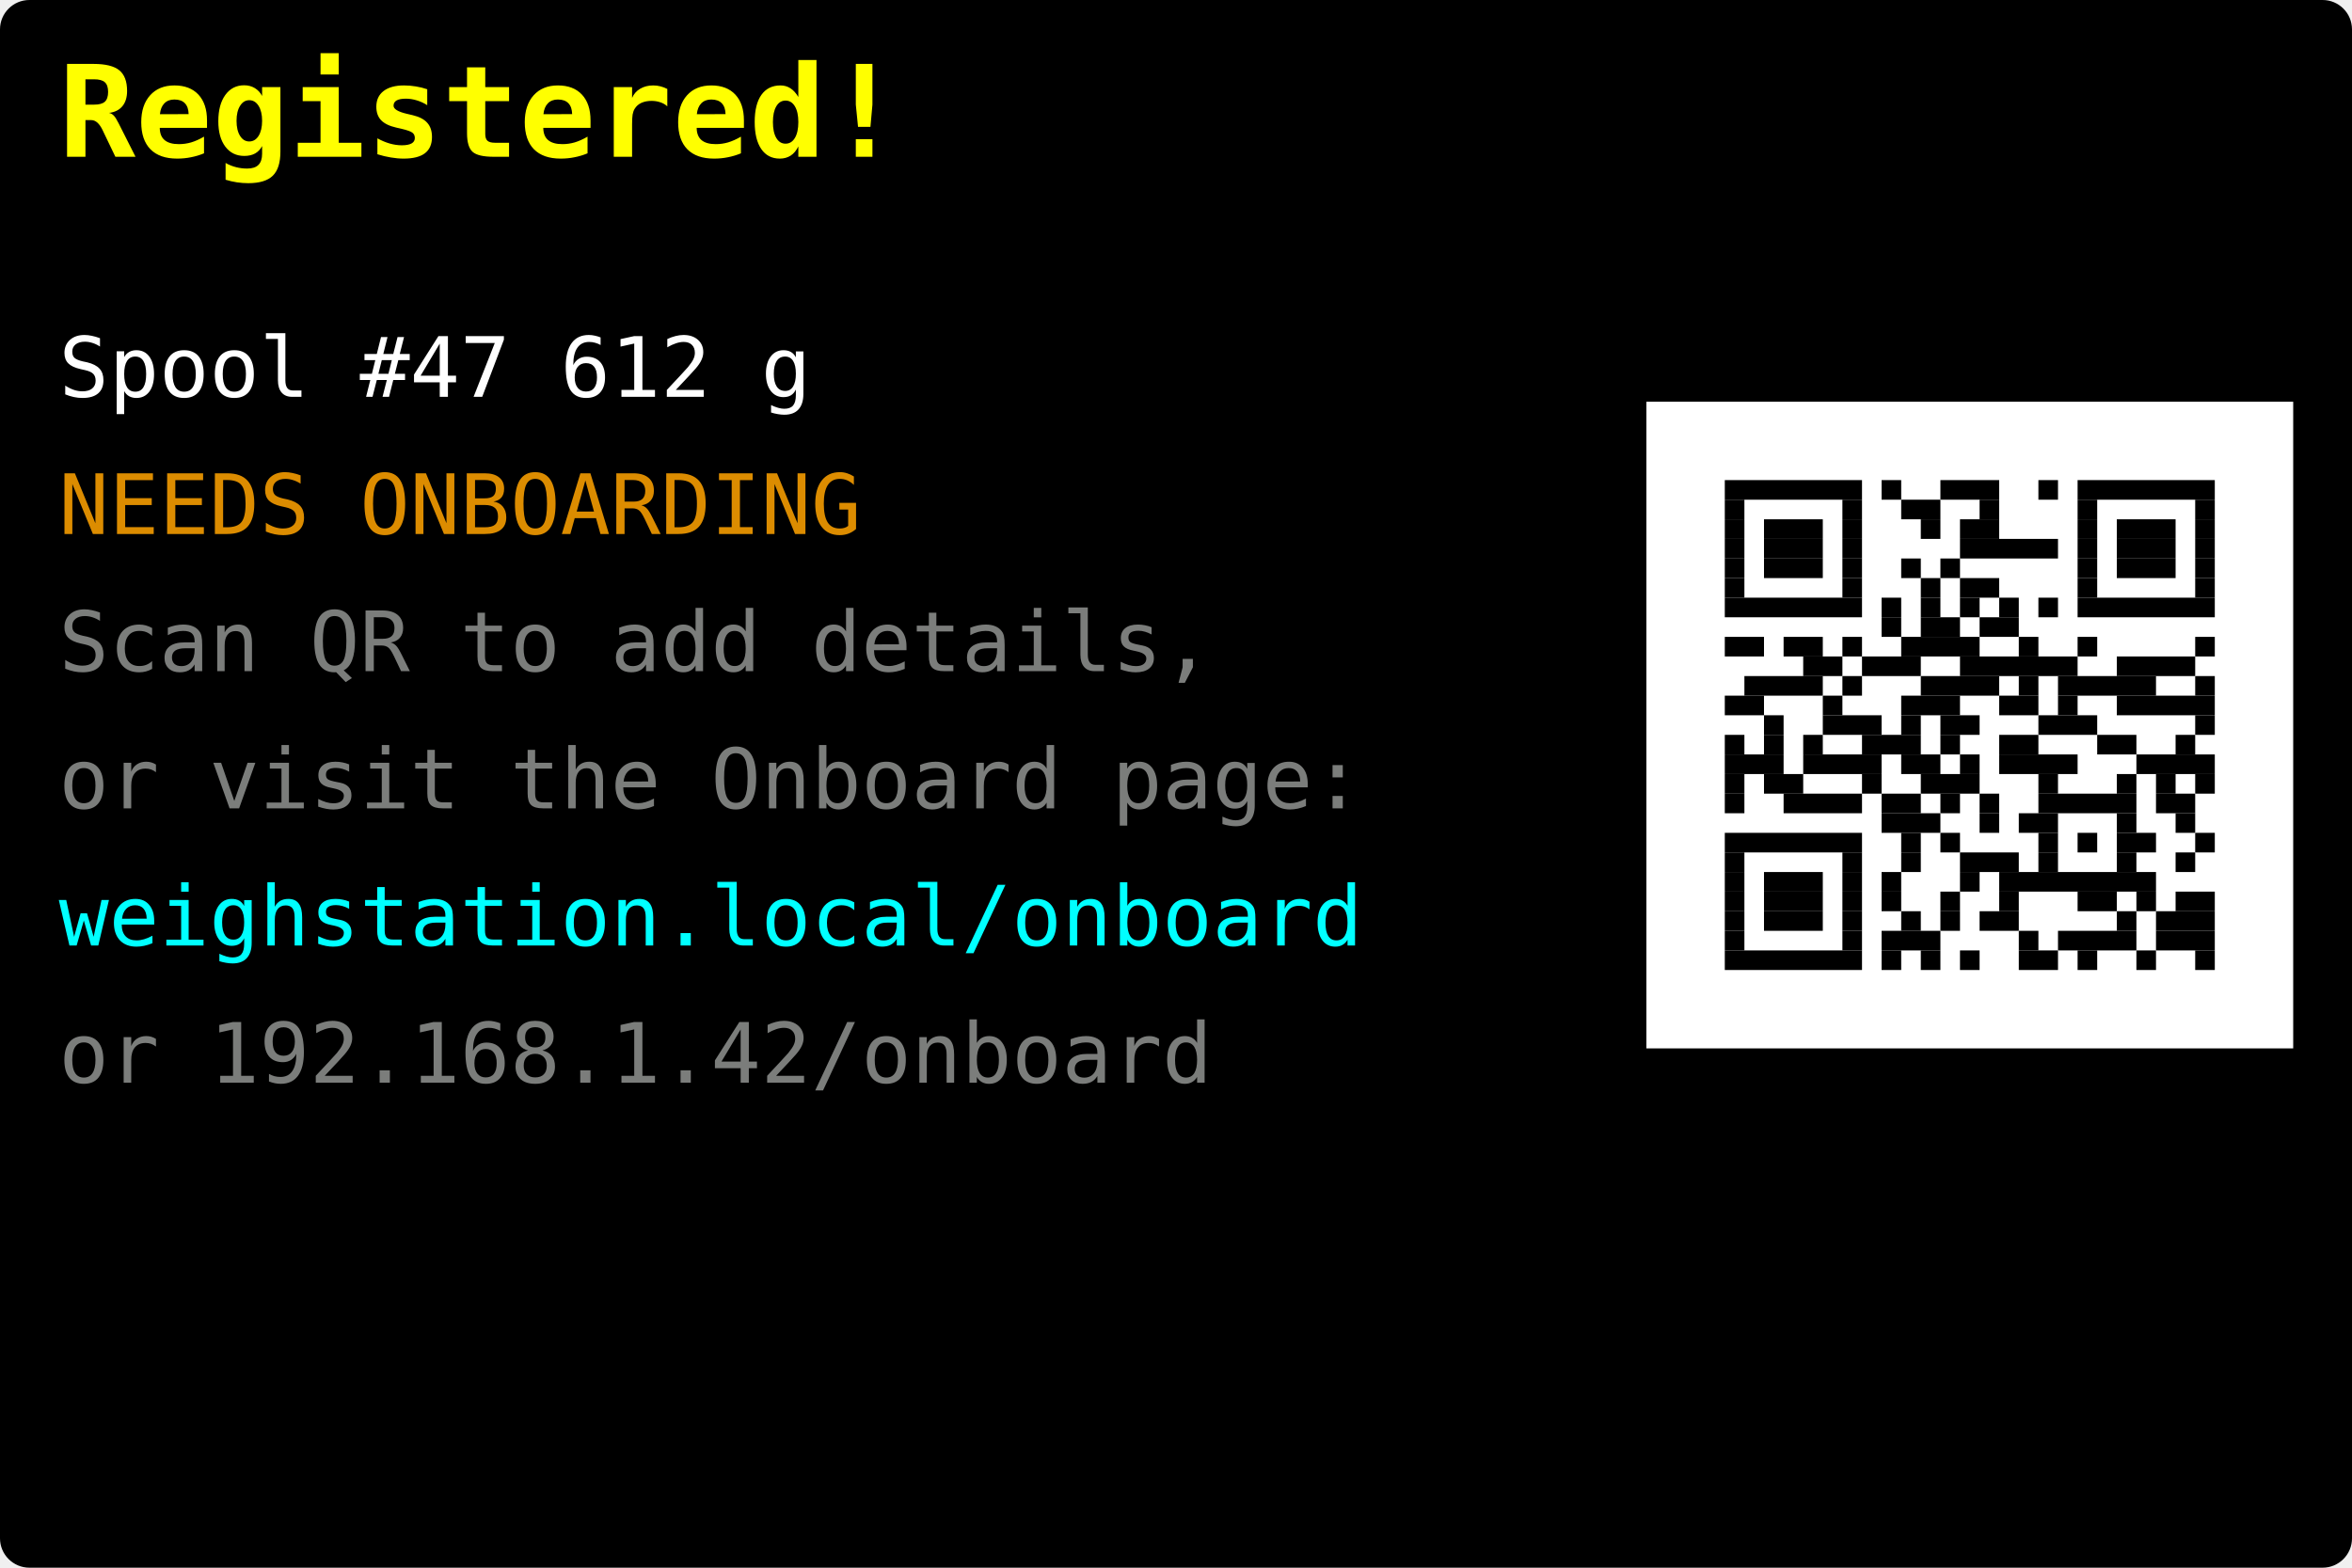
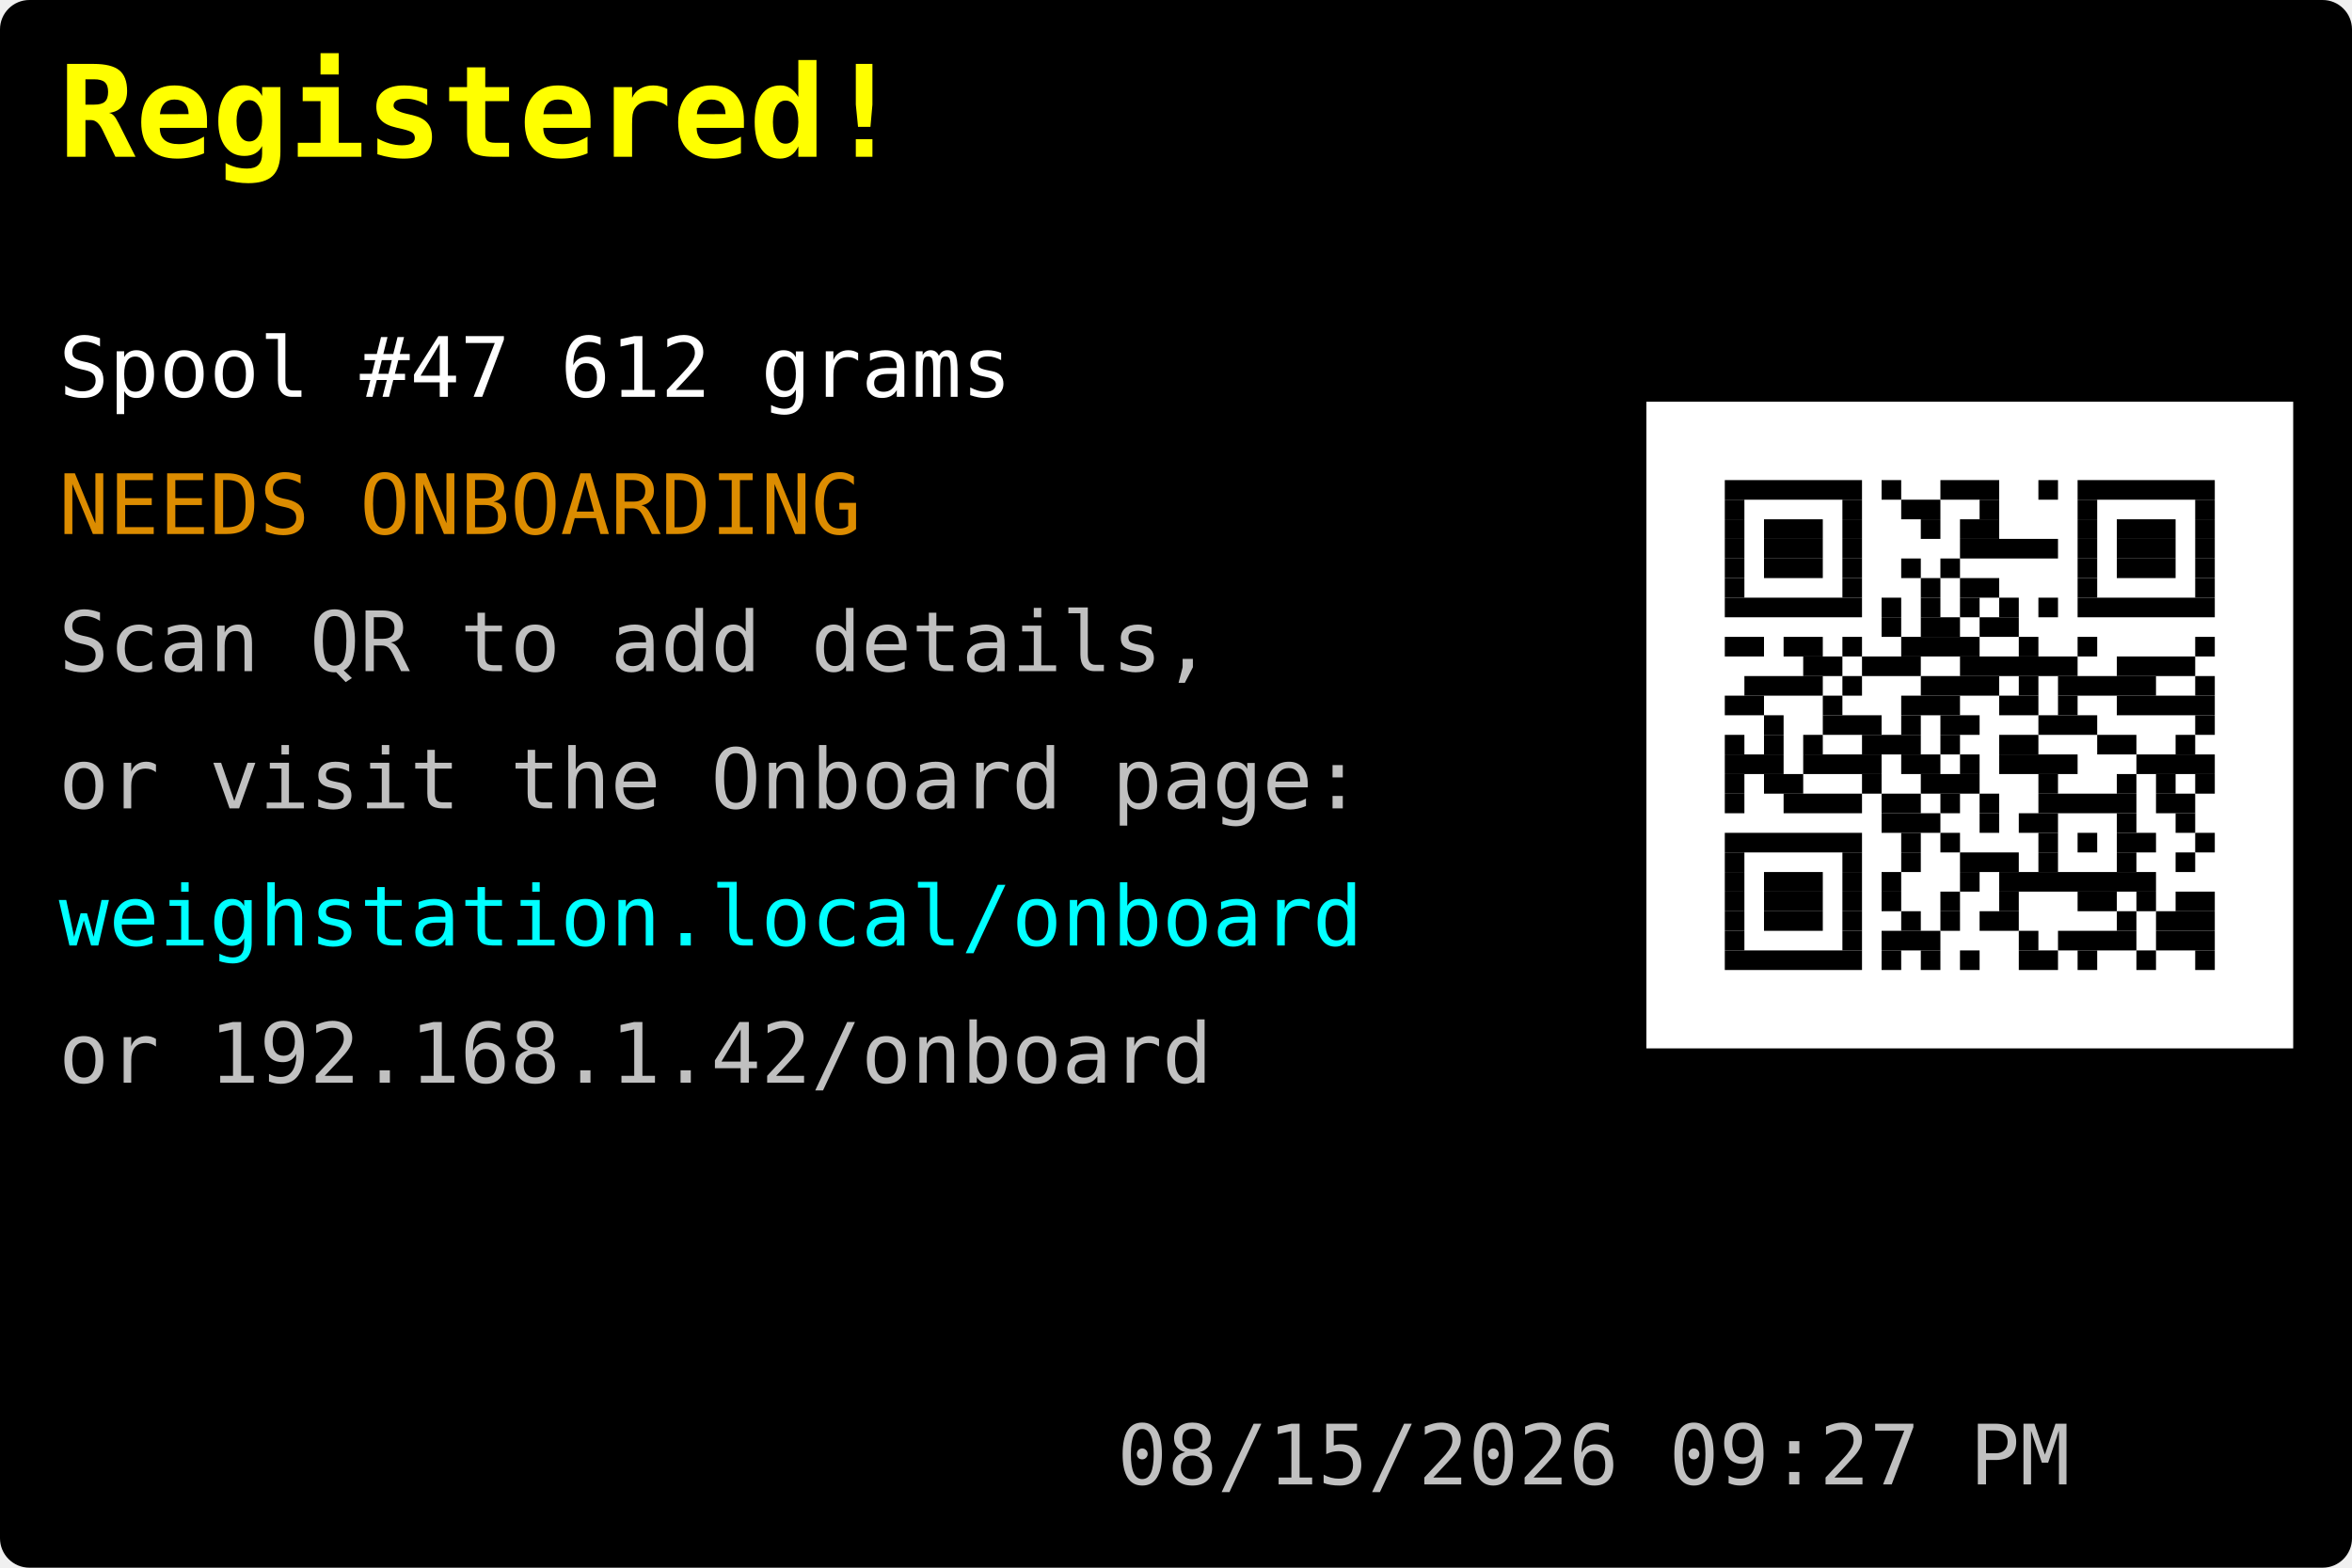
<svg xmlns="http://www.w3.org/2000/svg" viewBox="0 0 480 320" width="480" font-family="ui-monospace,Menlo,Consolas,monospace">
  <rect width="480" height="320" rx="6" fill="#000" />
  <text x="12" y="32" font-size="26" font-weight="700" fill="#ffff00">Registered!</text>
-   <text x="12" y="81" font-size="17" fill="#ffffff">Spool #47  612 g</text>
+   <text x="12" y="81" font-size="17" fill="#ffffff">Spool #47  612 grams</text>
  <text x="12" y="109" font-size="17" fill="#dc8c00">NEEDS ONBOARDING</text>
-   <text x="12" y="137" font-size="17" fill="#7b7d7b">Scan QR to add details,</text>
-   <text x="12" y="165" font-size="17" fill="#7b7d7b">or visit the Onboard page:</text>
+   <text x="12" y="137" font-size="17" fill="#c0c0c0">Scan QR to add details,</text>
+   <text x="12" y="165" font-size="17" fill="#c0c0c0">or visit the Onboard page:</text>
  <text x="12" y="193" font-size="17" fill="#00ffff">weighstation.local/onboard</text>
-   <text x="12" y="221" font-size="17" fill="#7b7d7b">or 192.168.1.42/onboard</text>
+   <text x="12" y="221" font-size="17" fill="#c0c0c0">or 192.168.1.42/onboard</text>
  <rect x="336" y="82" width="132" height="132" fill="#fff" />
  <rect x="352" y="98" width="28" height="4" fill="#000" />
  <rect x="384" y="98" width="4" height="4" fill="#000" />
  <rect x="396" y="98" width="12" height="4" fill="#000" />
  <rect x="416" y="98" width="4" height="4" fill="#000" />
  <rect x="424" y="98" width="28" height="4" fill="#000" />
  <rect x="352" y="102" width="4" height="4" fill="#000" />
  <rect x="376" y="102" width="4" height="4" fill="#000" />
  <rect x="388" y="102" width="8" height="4" fill="#000" />
  <rect x="404" y="102" width="4" height="4" fill="#000" />
  <rect x="424" y="102" width="4" height="4" fill="#000" />
  <rect x="448" y="102" width="4" height="4" fill="#000" />
  <rect x="352" y="106" width="4" height="4" fill="#000" />
  <rect x="360" y="106" width="12" height="4" fill="#000" />
  <rect x="376" y="106" width="4" height="4" fill="#000" />
  <rect x="392" y="106" width="4" height="4" fill="#000" />
  <rect x="400" y="106" width="8" height="4" fill="#000" />
  <rect x="424" y="106" width="4" height="4" fill="#000" />
  <rect x="432" y="106" width="12" height="4" fill="#000" />
  <rect x="448" y="106" width="4" height="4" fill="#000" />
  <rect x="352" y="110" width="4" height="4" fill="#000" />
  <rect x="360" y="110" width="12" height="4" fill="#000" />
  <rect x="376" y="110" width="4" height="4" fill="#000" />
  <rect x="400" y="110" width="20" height="4" fill="#000" />
  <rect x="424" y="110" width="4" height="4" fill="#000" />
  <rect x="432" y="110" width="12" height="4" fill="#000" />
  <rect x="448" y="110" width="4" height="4" fill="#000" />
  <rect x="352" y="114" width="4" height="4" fill="#000" />
  <rect x="360" y="114" width="12" height="4" fill="#000" />
  <rect x="376" y="114" width="4" height="4" fill="#000" />
  <rect x="388" y="114" width="4" height="4" fill="#000" />
  <rect x="396" y="114" width="4" height="4" fill="#000" />
  <rect x="424" y="114" width="4" height="4" fill="#000" />
  <rect x="432" y="114" width="12" height="4" fill="#000" />
  <rect x="448" y="114" width="4" height="4" fill="#000" />
  <rect x="352" y="118" width="4" height="4" fill="#000" />
  <rect x="376" y="118" width="4" height="4" fill="#000" />
  <rect x="392" y="118" width="4" height="4" fill="#000" />
  <rect x="400" y="118" width="8" height="4" fill="#000" />
  <rect x="424" y="118" width="4" height="4" fill="#000" />
  <rect x="448" y="118" width="4" height="4" fill="#000" />
  <rect x="352" y="122" width="28" height="4" fill="#000" />
  <rect x="384" y="122" width="4" height="4" fill="#000" />
  <rect x="392" y="122" width="4" height="4" fill="#000" />
  <rect x="400" y="122" width="4" height="4" fill="#000" />
  <rect x="408" y="122" width="4" height="4" fill="#000" />
  <rect x="416" y="122" width="4" height="4" fill="#000" />
  <rect x="424" y="122" width="28" height="4" fill="#000" />
  <rect x="384" y="126" width="4" height="4" fill="#000" />
  <rect x="392" y="126" width="8" height="4" fill="#000" />
  <rect x="404" y="126" width="8" height="4" fill="#000" />
  <rect x="352" y="130" width="8" height="4" fill="#000" />
  <rect x="364" y="130" width="8" height="4" fill="#000" />
  <rect x="376" y="130" width="4" height="4" fill="#000" />
  <rect x="388" y="130" width="16" height="4" fill="#000" />
  <rect x="412" y="130" width="4" height="4" fill="#000" />
  <rect x="424" y="130" width="4" height="4" fill="#000" />
  <rect x="448" y="130" width="4" height="4" fill="#000" />
  <rect x="368" y="134" width="8" height="4" fill="#000" />
  <rect x="380" y="134" width="12" height="4" fill="#000" />
  <rect x="400" y="134" width="24" height="4" fill="#000" />
  <rect x="432" y="134" width="16" height="4" fill="#000" />
  <rect x="356" y="138" width="16" height="4" fill="#000" />
  <rect x="376" y="138" width="4" height="4" fill="#000" />
  <rect x="392" y="138" width="16" height="4" fill="#000" />
  <rect x="412" y="138" width="4" height="4" fill="#000" />
  <rect x="420" y="138" width="20" height="4" fill="#000" />
  <rect x="448" y="138" width="4" height="4" fill="#000" />
  <rect x="352" y="142" width="8" height="4" fill="#000" />
  <rect x="372" y="142" width="4" height="4" fill="#000" />
  <rect x="388" y="142" width="12" height="4" fill="#000" />
  <rect x="408" y="142" width="8" height="4" fill="#000" />
  <rect x="420" y="142" width="4" height="4" fill="#000" />
  <rect x="432" y="142" width="20" height="4" fill="#000" />
  <rect x="360" y="146" width="4" height="4" fill="#000" />
  <rect x="372" y="146" width="12" height="4" fill="#000" />
  <rect x="388" y="146" width="4" height="4" fill="#000" />
  <rect x="396" y="146" width="8" height="4" fill="#000" />
  <rect x="416" y="146" width="12" height="4" fill="#000" />
  <rect x="448" y="146" width="4" height="4" fill="#000" />
  <rect x="352" y="150" width="4" height="4" fill="#000" />
  <rect x="360" y="150" width="4" height="4" fill="#000" />
  <rect x="368" y="150" width="4" height="4" fill="#000" />
  <rect x="380" y="150" width="12" height="4" fill="#000" />
  <rect x="396" y="150" width="4" height="4" fill="#000" />
  <rect x="408" y="150" width="8" height="4" fill="#000" />
  <rect x="428" y="150" width="8" height="4" fill="#000" />
  <rect x="444" y="150" width="4" height="4" fill="#000" />
  <rect x="352" y="154" width="12" height="4" fill="#000" />
  <rect x="368" y="154" width="16" height="4" fill="#000" />
  <rect x="388" y="154" width="8" height="4" fill="#000" />
  <rect x="400" y="154" width="4" height="4" fill="#000" />
  <rect x="408" y="154" width="16" height="4" fill="#000" />
  <rect x="436" y="154" width="16" height="4" fill="#000" />
  <rect x="352" y="158" width="4" height="4" fill="#000" />
  <rect x="360" y="158" width="8" height="4" fill="#000" />
  <rect x="380" y="158" width="4" height="4" fill="#000" />
  <rect x="392" y="158" width="12" height="4" fill="#000" />
  <rect x="416" y="158" width="4" height="4" fill="#000" />
  <rect x="432" y="158" width="4" height="4" fill="#000" />
  <rect x="440" y="158" width="4" height="4" fill="#000" />
  <rect x="448" y="158" width="4" height="4" fill="#000" />
  <rect x="352" y="162" width="4" height="4" fill="#000" />
  <rect x="364" y="162" width="16" height="4" fill="#000" />
  <rect x="384" y="162" width="8" height="4" fill="#000" />
  <rect x="396" y="162" width="4" height="4" fill="#000" />
  <rect x="404" y="162" width="4" height="4" fill="#000" />
  <rect x="416" y="162" width="20" height="4" fill="#000" />
  <rect x="440" y="162" width="8" height="4" fill="#000" />
  <rect x="384" y="166" width="12" height="4" fill="#000" />
  <rect x="404" y="166" width="4" height="4" fill="#000" />
  <rect x="412" y="166" width="8" height="4" fill="#000" />
  <rect x="432" y="166" width="4" height="4" fill="#000" />
  <rect x="444" y="166" width="4" height="4" fill="#000" />
  <rect x="352" y="170" width="28" height="4" fill="#000" />
  <rect x="388" y="170" width="4" height="4" fill="#000" />
  <rect x="396" y="170" width="4" height="4" fill="#000" />
  <rect x="416" y="170" width="4" height="4" fill="#000" />
  <rect x="424" y="170" width="4" height="4" fill="#000" />
  <rect x="432" y="170" width="8" height="4" fill="#000" />
  <rect x="448" y="170" width="4" height="4" fill="#000" />
  <rect x="352" y="174" width="4" height="4" fill="#000" />
  <rect x="376" y="174" width="4" height="4" fill="#000" />
  <rect x="388" y="174" width="4" height="4" fill="#000" />
  <rect x="400" y="174" width="12" height="4" fill="#000" />
  <rect x="416" y="174" width="4" height="4" fill="#000" />
  <rect x="432" y="174" width="4" height="4" fill="#000" />
  <rect x="444" y="174" width="4" height="4" fill="#000" />
  <rect x="352" y="178" width="4" height="4" fill="#000" />
  <rect x="360" y="178" width="12" height="4" fill="#000" />
  <rect x="376" y="178" width="4" height="4" fill="#000" />
  <rect x="384" y="178" width="4" height="4" fill="#000" />
  <rect x="400" y="178" width="4" height="4" fill="#000" />
  <rect x="408" y="178" width="32" height="4" fill="#000" />
  <rect x="352" y="182" width="4" height="4" fill="#000" />
  <rect x="360" y="182" width="12" height="4" fill="#000" />
  <rect x="376" y="182" width="4" height="4" fill="#000" />
  <rect x="384" y="182" width="4" height="4" fill="#000" />
  <rect x="396" y="182" width="4" height="4" fill="#000" />
  <rect x="408" y="182" width="4" height="4" fill="#000" />
  <rect x="424" y="182" width="8" height="4" fill="#000" />
  <rect x="436" y="182" width="4" height="4" fill="#000" />
  <rect x="444" y="182" width="8" height="4" fill="#000" />
  <rect x="352" y="186" width="4" height="4" fill="#000" />
  <rect x="360" y="186" width="12" height="4" fill="#000" />
  <rect x="376" y="186" width="4" height="4" fill="#000" />
  <rect x="388" y="186" width="4" height="4" fill="#000" />
  <rect x="396" y="186" width="4" height="4" fill="#000" />
  <rect x="404" y="186" width="8" height="4" fill="#000" />
  <rect x="432" y="186" width="4" height="4" fill="#000" />
  <rect x="440" y="186" width="12" height="4" fill="#000" />
  <rect x="352" y="190" width="4" height="4" fill="#000" />
  <rect x="376" y="190" width="4" height="4" fill="#000" />
  <rect x="384" y="190" width="12" height="4" fill="#000" />
  <rect x="412" y="190" width="4" height="4" fill="#000" />
  <rect x="420" y="190" width="16" height="4" fill="#000" />
  <rect x="440" y="190" width="12" height="4" fill="#000" />
  <rect x="352" y="194" width="28" height="4" fill="#000" />
  <rect x="384" y="194" width="4" height="4" fill="#000" />
  <rect x="392" y="194" width="4" height="4" fill="#000" />
  <rect x="400" y="194" width="4" height="4" fill="#000" />
  <rect x="412" y="194" width="8" height="4" fill="#000" />
  <rect x="424" y="194" width="4" height="4" fill="#000" />
  <rect x="436" y="194" width="4" height="4" fill="#000" />
  <rect x="448" y="194" width="4" height="4" fill="#000" />
+   <text x="228" y="303" font-size="17" fill="#c0c0c0">08/15/2026 09:27 PM</text>
</svg>
